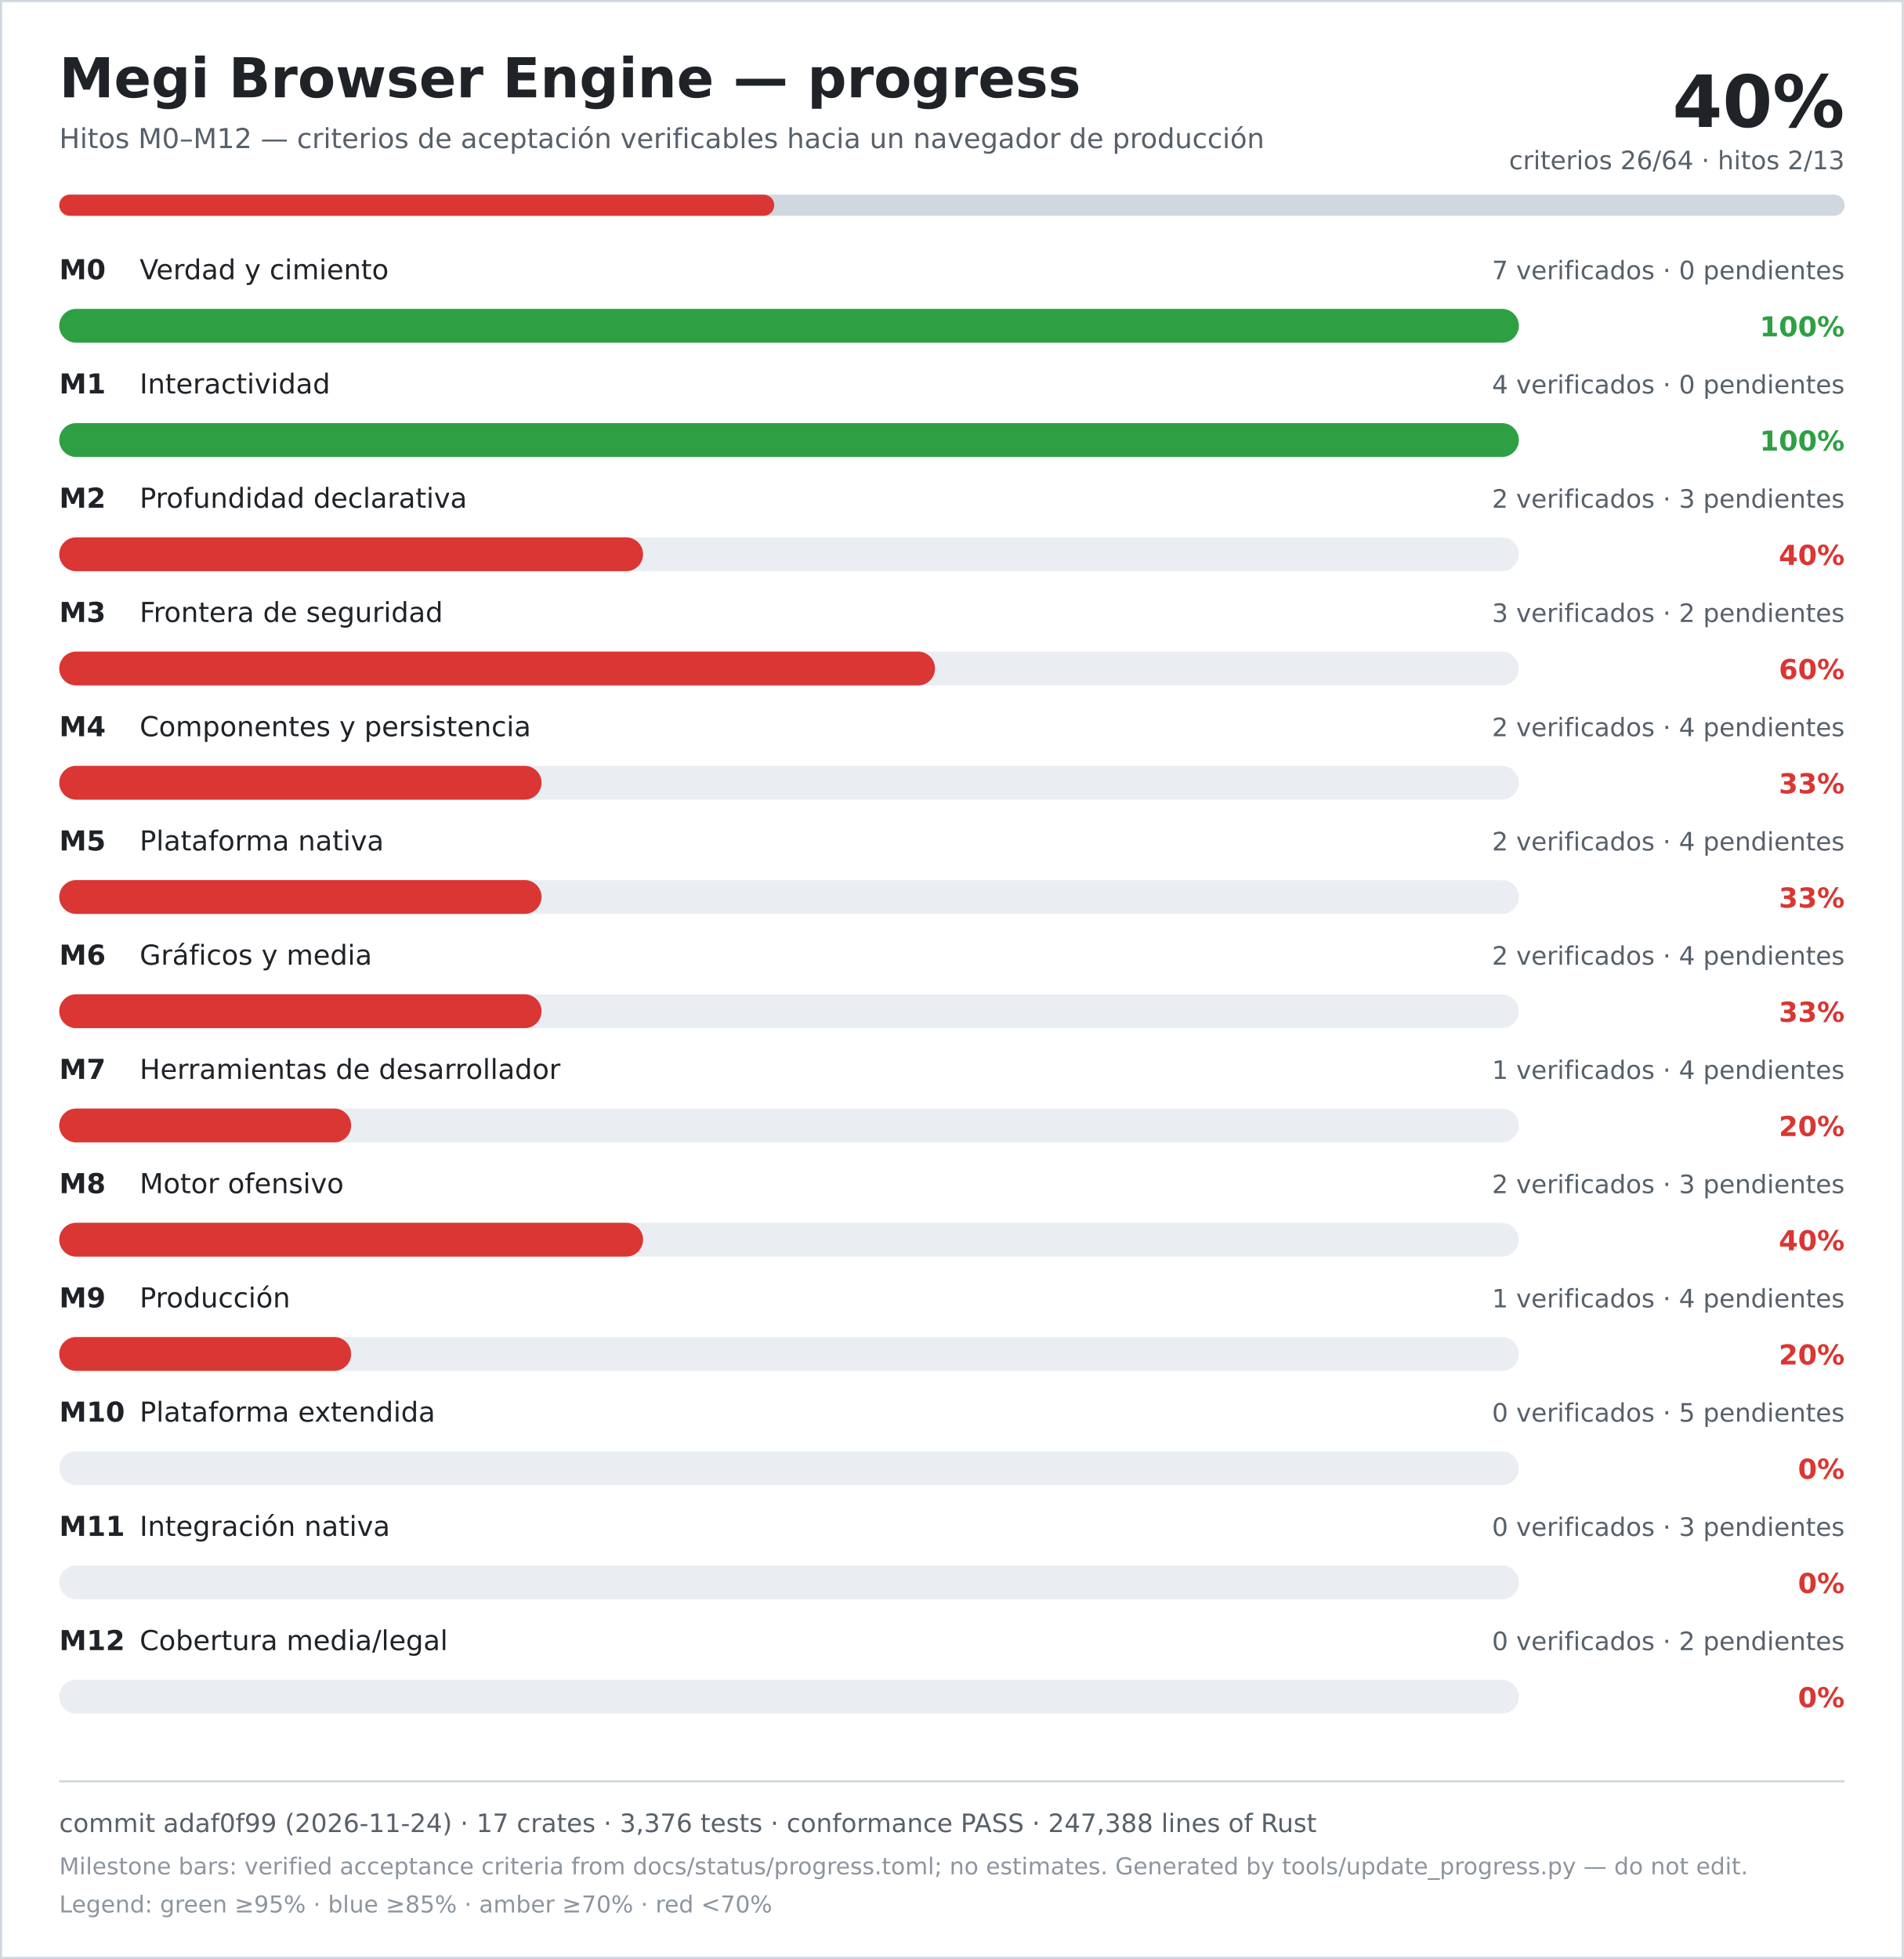
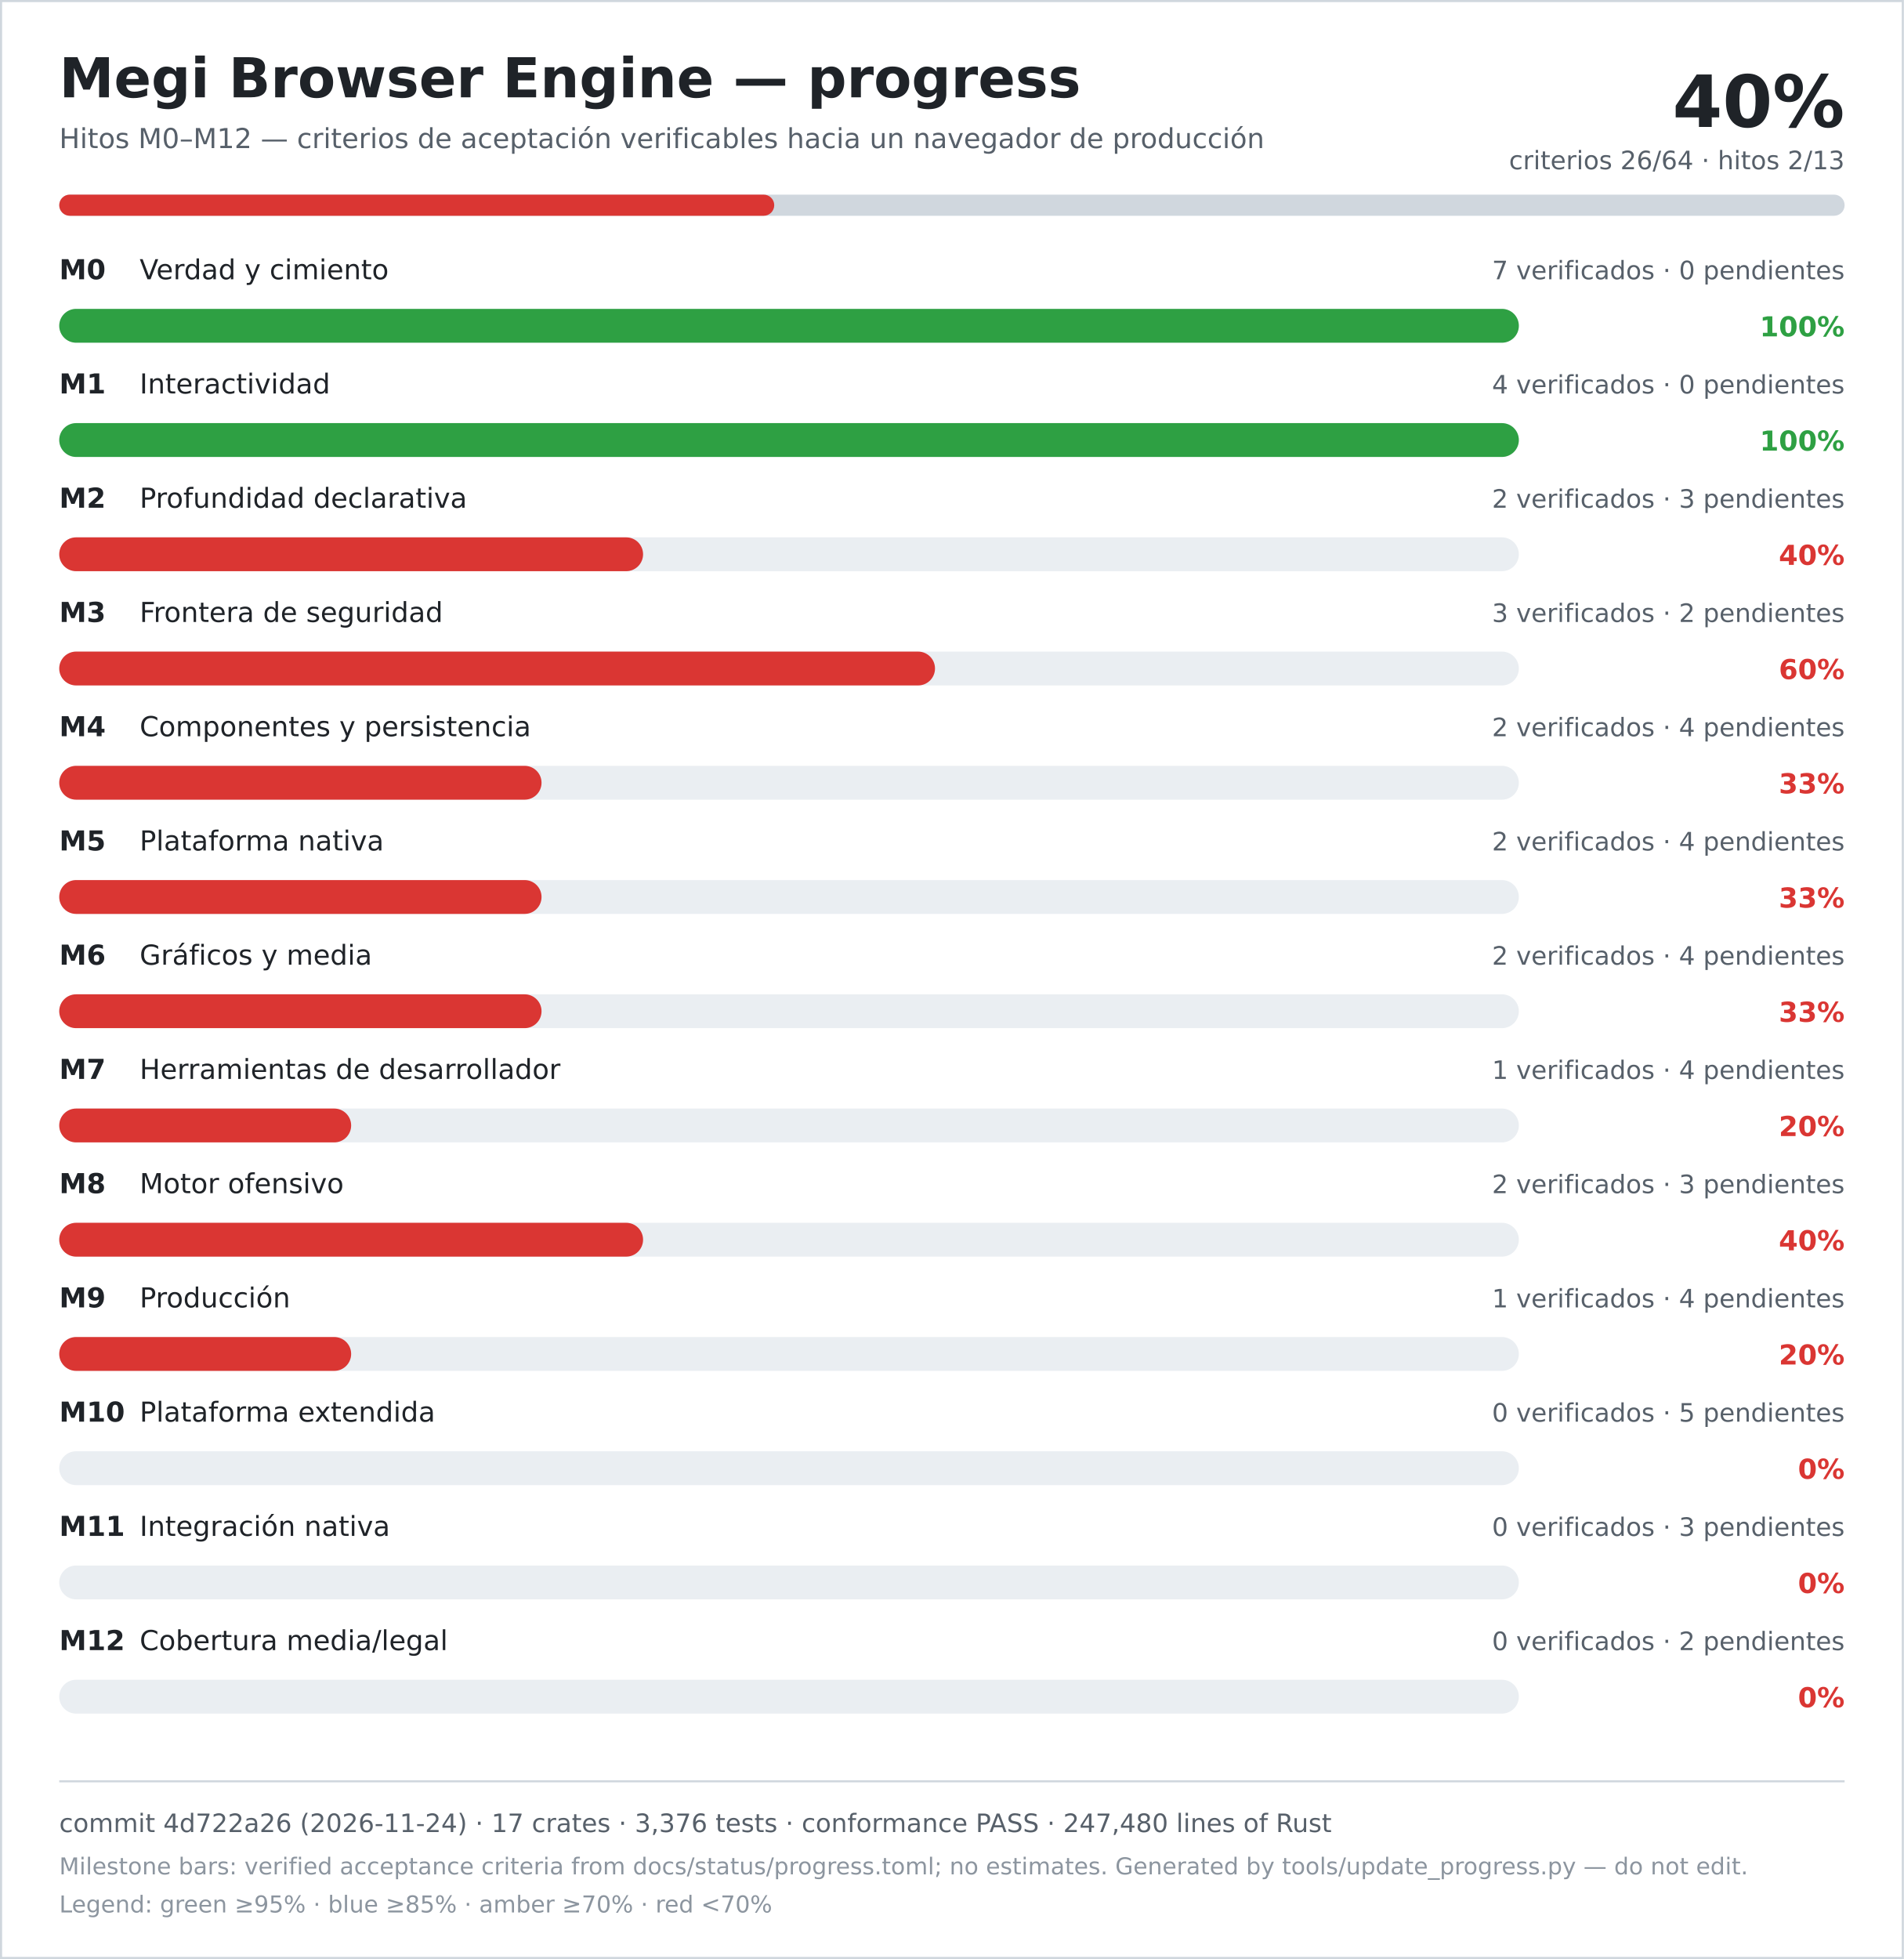
<svg xmlns="http://www.w3.org/2000/svg" width="900" height="926" viewBox="0 0 900 926" role="img" aria-labelledby="title desc">
  <rect width="900" height="926" fill="#ffffff" />
  <rect x="0.5" y="0.5" width="899" height="925" fill="none" stroke="#d0d7de" />
  <text x="28" y="46" font-family="DejaVu Sans, Verdana, sans-serif" font-size="26" font-weight="700" fill="#1f2328">Megi Browser Engine — progress</text>
  <text x="28" y="70" font-family="DejaVu Sans, Verdana, sans-serif" font-size="13" fill="#57606a">Hitos M0–M12 — criterios de aceptación verificables hacia un navegador de producción</text>
  <text x="872" y="60" text-anchor="end" font-family="DejaVu Sans, Verdana, sans-serif" font-size="34" font-weight="700" fill="#1f2328">40%</text>
  <text x="872" y="80" text-anchor="end" font-family="DejaVu Sans, Verdana, sans-serif" font-size="12" fill="#57606a">criterios 26/64 · hitos 2/13</text>
  <rect x="28" y="92" width="844" height="10" rx="5" fill="#d0d7de" />
  <rect x="28" y="92" width="338" height="10" rx="5" fill="#da3633" />
  <text x="28" y="132" font-family="DejaVu Sans, Verdana, sans-serif" font-size="13" font-weight="700" fill="#1f2328">M0</text>
  <text x="66" y="132" font-family="DejaVu Sans, Verdana, sans-serif" font-size="13" fill="#1f2328">Verdad y cimiento</text>
  <text x="872" y="132" text-anchor="end" font-family="DejaVu Sans, Verdana, sans-serif" font-size="12" fill="#57606a">7 verificados · 0 pendientes</text>
  <rect x="28" y="146" width="690" height="16" rx="8" fill="#eaeef2" />
  <rect x="28" y="146" width="690" height="16" rx="8" fill="#2ea043" />
  <text x="872" y="159" text-anchor="end" font-family="DejaVu Sans, Verdana, sans-serif" font-size="13" font-weight="700" fill="#2ea043">100%</text>
  <text x="28" y="186" font-family="DejaVu Sans, Verdana, sans-serif" font-size="13" font-weight="700" fill="#1f2328">M1</text>
  <text x="66" y="186" font-family="DejaVu Sans, Verdana, sans-serif" font-size="13" fill="#1f2328">Interactividad</text>
  <text x="872" y="186" text-anchor="end" font-family="DejaVu Sans, Verdana, sans-serif" font-size="12" fill="#57606a">4 verificados · 0 pendientes</text>
  <rect x="28" y="200" width="690" height="16" rx="8" fill="#eaeef2" />
  <rect x="28" y="200" width="690" height="16" rx="8" fill="#2ea043" />
  <text x="872" y="213" text-anchor="end" font-family="DejaVu Sans, Verdana, sans-serif" font-size="13" font-weight="700" fill="#2ea043">100%</text>
  <text x="28" y="240" font-family="DejaVu Sans, Verdana, sans-serif" font-size="13" font-weight="700" fill="#1f2328">M2</text>
  <text x="66" y="240" font-family="DejaVu Sans, Verdana, sans-serif" font-size="13" fill="#1f2328">Profundidad declarativa</text>
  <text x="872" y="240" text-anchor="end" font-family="DejaVu Sans, Verdana, sans-serif" font-size="12" fill="#57606a">2 verificados · 3 pendientes</text>
  <rect x="28" y="254" width="690" height="16" rx="8" fill="#eaeef2" />
  <rect x="28" y="254" width="276" height="16" rx="8" fill="#da3633" />
  <text x="872" y="267" text-anchor="end" font-family="DejaVu Sans, Verdana, sans-serif" font-size="13" font-weight="700" fill="#da3633">40%</text>
  <text x="28" y="294" font-family="DejaVu Sans, Verdana, sans-serif" font-size="13" font-weight="700" fill="#1f2328">M3</text>
  <text x="66" y="294" font-family="DejaVu Sans, Verdana, sans-serif" font-size="13" fill="#1f2328">Frontera de seguridad</text>
  <text x="872" y="294" text-anchor="end" font-family="DejaVu Sans, Verdana, sans-serif" font-size="12" fill="#57606a">3 verificados · 2 pendientes</text>
  <rect x="28" y="308" width="690" height="16" rx="8" fill="#eaeef2" />
  <rect x="28" y="308" width="414" height="16" rx="8" fill="#da3633" />
  <text x="872" y="321" text-anchor="end" font-family="DejaVu Sans, Verdana, sans-serif" font-size="13" font-weight="700" fill="#da3633">60%</text>
  <text x="28" y="348" font-family="DejaVu Sans, Verdana, sans-serif" font-size="13" font-weight="700" fill="#1f2328">M4</text>
  <text x="66" y="348" font-family="DejaVu Sans, Verdana, sans-serif" font-size="13" fill="#1f2328">Componentes y persistencia</text>
  <text x="872" y="348" text-anchor="end" font-family="DejaVu Sans, Verdana, sans-serif" font-size="12" fill="#57606a">2 verificados · 4 pendientes</text>
  <rect x="28" y="362" width="690" height="16" rx="8" fill="#eaeef2" />
  <rect x="28" y="362" width="228" height="16" rx="8" fill="#da3633" />
  <text x="872" y="375" text-anchor="end" font-family="DejaVu Sans, Verdana, sans-serif" font-size="13" font-weight="700" fill="#da3633">33%</text>
  <text x="28" y="402" font-family="DejaVu Sans, Verdana, sans-serif" font-size="13" font-weight="700" fill="#1f2328">M5</text>
  <text x="66" y="402" font-family="DejaVu Sans, Verdana, sans-serif" font-size="13" fill="#1f2328">Plataforma nativa</text>
  <text x="872" y="402" text-anchor="end" font-family="DejaVu Sans, Verdana, sans-serif" font-size="12" fill="#57606a">2 verificados · 4 pendientes</text>
  <rect x="28" y="416" width="690" height="16" rx="8" fill="#eaeef2" />
  <rect x="28" y="416" width="228" height="16" rx="8" fill="#da3633" />
  <text x="872" y="429" text-anchor="end" font-family="DejaVu Sans, Verdana, sans-serif" font-size="13" font-weight="700" fill="#da3633">33%</text>
  <text x="28" y="456" font-family="DejaVu Sans, Verdana, sans-serif" font-size="13" font-weight="700" fill="#1f2328">M6</text>
  <text x="66" y="456" font-family="DejaVu Sans, Verdana, sans-serif" font-size="13" fill="#1f2328">Gráficos y media</text>
  <text x="872" y="456" text-anchor="end" font-family="DejaVu Sans, Verdana, sans-serif" font-size="12" fill="#57606a">2 verificados · 4 pendientes</text>
  <rect x="28" y="470" width="690" height="16" rx="8" fill="#eaeef2" />
  <rect x="28" y="470" width="228" height="16" rx="8" fill="#da3633" />
  <text x="872" y="483" text-anchor="end" font-family="DejaVu Sans, Verdana, sans-serif" font-size="13" font-weight="700" fill="#da3633">33%</text>
  <text x="28" y="510" font-family="DejaVu Sans, Verdana, sans-serif" font-size="13" font-weight="700" fill="#1f2328">M7</text>
  <text x="66" y="510" font-family="DejaVu Sans, Verdana, sans-serif" font-size="13" fill="#1f2328">Herramientas de desarrollador</text>
  <text x="872" y="510" text-anchor="end" font-family="DejaVu Sans, Verdana, sans-serif" font-size="12" fill="#57606a">1 verificados · 4 pendientes</text>
  <rect x="28" y="524" width="690" height="16" rx="8" fill="#eaeef2" />
  <rect x="28" y="524" width="138" height="16" rx="8" fill="#da3633" />
  <text x="872" y="537" text-anchor="end" font-family="DejaVu Sans, Verdana, sans-serif" font-size="13" font-weight="700" fill="#da3633">20%</text>
  <text x="28" y="564" font-family="DejaVu Sans, Verdana, sans-serif" font-size="13" font-weight="700" fill="#1f2328">M8</text>
  <text x="66" y="564" font-family="DejaVu Sans, Verdana, sans-serif" font-size="13" fill="#1f2328">Motor ofensivo</text>
  <text x="872" y="564" text-anchor="end" font-family="DejaVu Sans, Verdana, sans-serif" font-size="12" fill="#57606a">2 verificados · 3 pendientes</text>
  <rect x="28" y="578" width="690" height="16" rx="8" fill="#eaeef2" />
  <rect x="28" y="578" width="276" height="16" rx="8" fill="#da3633" />
  <text x="872" y="591" text-anchor="end" font-family="DejaVu Sans, Verdana, sans-serif" font-size="13" font-weight="700" fill="#da3633">40%</text>
  <text x="28" y="618" font-family="DejaVu Sans, Verdana, sans-serif" font-size="13" font-weight="700" fill="#1f2328">M9</text>
  <text x="66" y="618" font-family="DejaVu Sans, Verdana, sans-serif" font-size="13" fill="#1f2328">Producción</text>
  <text x="872" y="618" text-anchor="end" font-family="DejaVu Sans, Verdana, sans-serif" font-size="12" fill="#57606a">1 verificados · 4 pendientes</text>
  <rect x="28" y="632" width="690" height="16" rx="8" fill="#eaeef2" />
  <rect x="28" y="632" width="138" height="16" rx="8" fill="#da3633" />
  <text x="872" y="645" text-anchor="end" font-family="DejaVu Sans, Verdana, sans-serif" font-size="13" font-weight="700" fill="#da3633">20%</text>
  <text x="28" y="672" font-family="DejaVu Sans, Verdana, sans-serif" font-size="13" font-weight="700" fill="#1f2328">M10</text>
  <text x="66" y="672" font-family="DejaVu Sans, Verdana, sans-serif" font-size="13" fill="#1f2328">Plataforma extendida</text>
  <text x="872" y="672" text-anchor="end" font-family="DejaVu Sans, Verdana, sans-serif" font-size="12" fill="#57606a">0 verificados · 5 pendientes</text>
  <rect x="28" y="686" width="690" height="16" rx="8" fill="#eaeef2" />
  <rect x="28" y="686" width="0" height="16" rx="8" fill="#da3633" />
  <text x="872" y="699" text-anchor="end" font-family="DejaVu Sans, Verdana, sans-serif" font-size="13" font-weight="700" fill="#da3633">0%</text>
  <text x="28" y="726" font-family="DejaVu Sans, Verdana, sans-serif" font-size="13" font-weight="700" fill="#1f2328">M11</text>
  <text x="66" y="726" font-family="DejaVu Sans, Verdana, sans-serif" font-size="13" fill="#1f2328">Integración nativa</text>
  <text x="872" y="726" text-anchor="end" font-family="DejaVu Sans, Verdana, sans-serif" font-size="12" fill="#57606a">0 verificados · 3 pendientes</text>
  <rect x="28" y="740" width="690" height="16" rx="8" fill="#eaeef2" />
  <rect x="28" y="740" width="0" height="16" rx="8" fill="#da3633" />
  <text x="872" y="753" text-anchor="end" font-family="DejaVu Sans, Verdana, sans-serif" font-size="13" font-weight="700" fill="#da3633">0%</text>
  <text x="28" y="780" font-family="DejaVu Sans, Verdana, sans-serif" font-size="13" font-weight="700" fill="#1f2328">M12</text>
  <text x="66" y="780" font-family="DejaVu Sans, Verdana, sans-serif" font-size="13" fill="#1f2328">Cobertura media/legal</text>
  <text x="872" y="780" text-anchor="end" font-family="DejaVu Sans, Verdana, sans-serif" font-size="12" fill="#57606a">0 verificados · 2 pendientes</text>
  <rect x="28" y="794" width="690" height="16" rx="8" fill="#eaeef2" />
  <rect x="28" y="794" width="0" height="16" rx="8" fill="#da3633" />
  <text x="872" y="807" text-anchor="end" font-family="DejaVu Sans, Verdana, sans-serif" font-size="13" font-weight="700" fill="#da3633">0%</text>
  <line x1="28" y1="842" x2="872" y2="842" stroke="#d0d7de" />
-   <text x="28" y="866" font-family="DejaVu Sans, Verdana, sans-serif" font-size="12" fill="#57606a">commit adaf0f99 (2026-11-24) · 17 crates · 3,376 tests · conformance PASS · 247,388 lines of Rust</text>
+   <text x="28" y="866" font-family="DejaVu Sans, Verdana, sans-serif" font-size="12" fill="#57606a">commit 4d722a26 (2026-11-24) · 17 crates · 3,376 tests · conformance PASS · 247,480 lines of Rust</text>
  <text x="28" y="886" font-family="DejaVu Sans, Verdana, sans-serif" font-size="11" fill="#8c959f">Milestone bars: verified acceptance criteria from docs/status/progress.toml; no estimates. Generated by tools/update_progress.py — do not edit.</text>
  <text x="28" y="904" font-family="DejaVu Sans, Verdana, sans-serif" font-size="11" fill="#8c959f">Legend: green ≥95% · blue ≥85% · amber ≥70% · red &lt;70%</text>
</svg>
